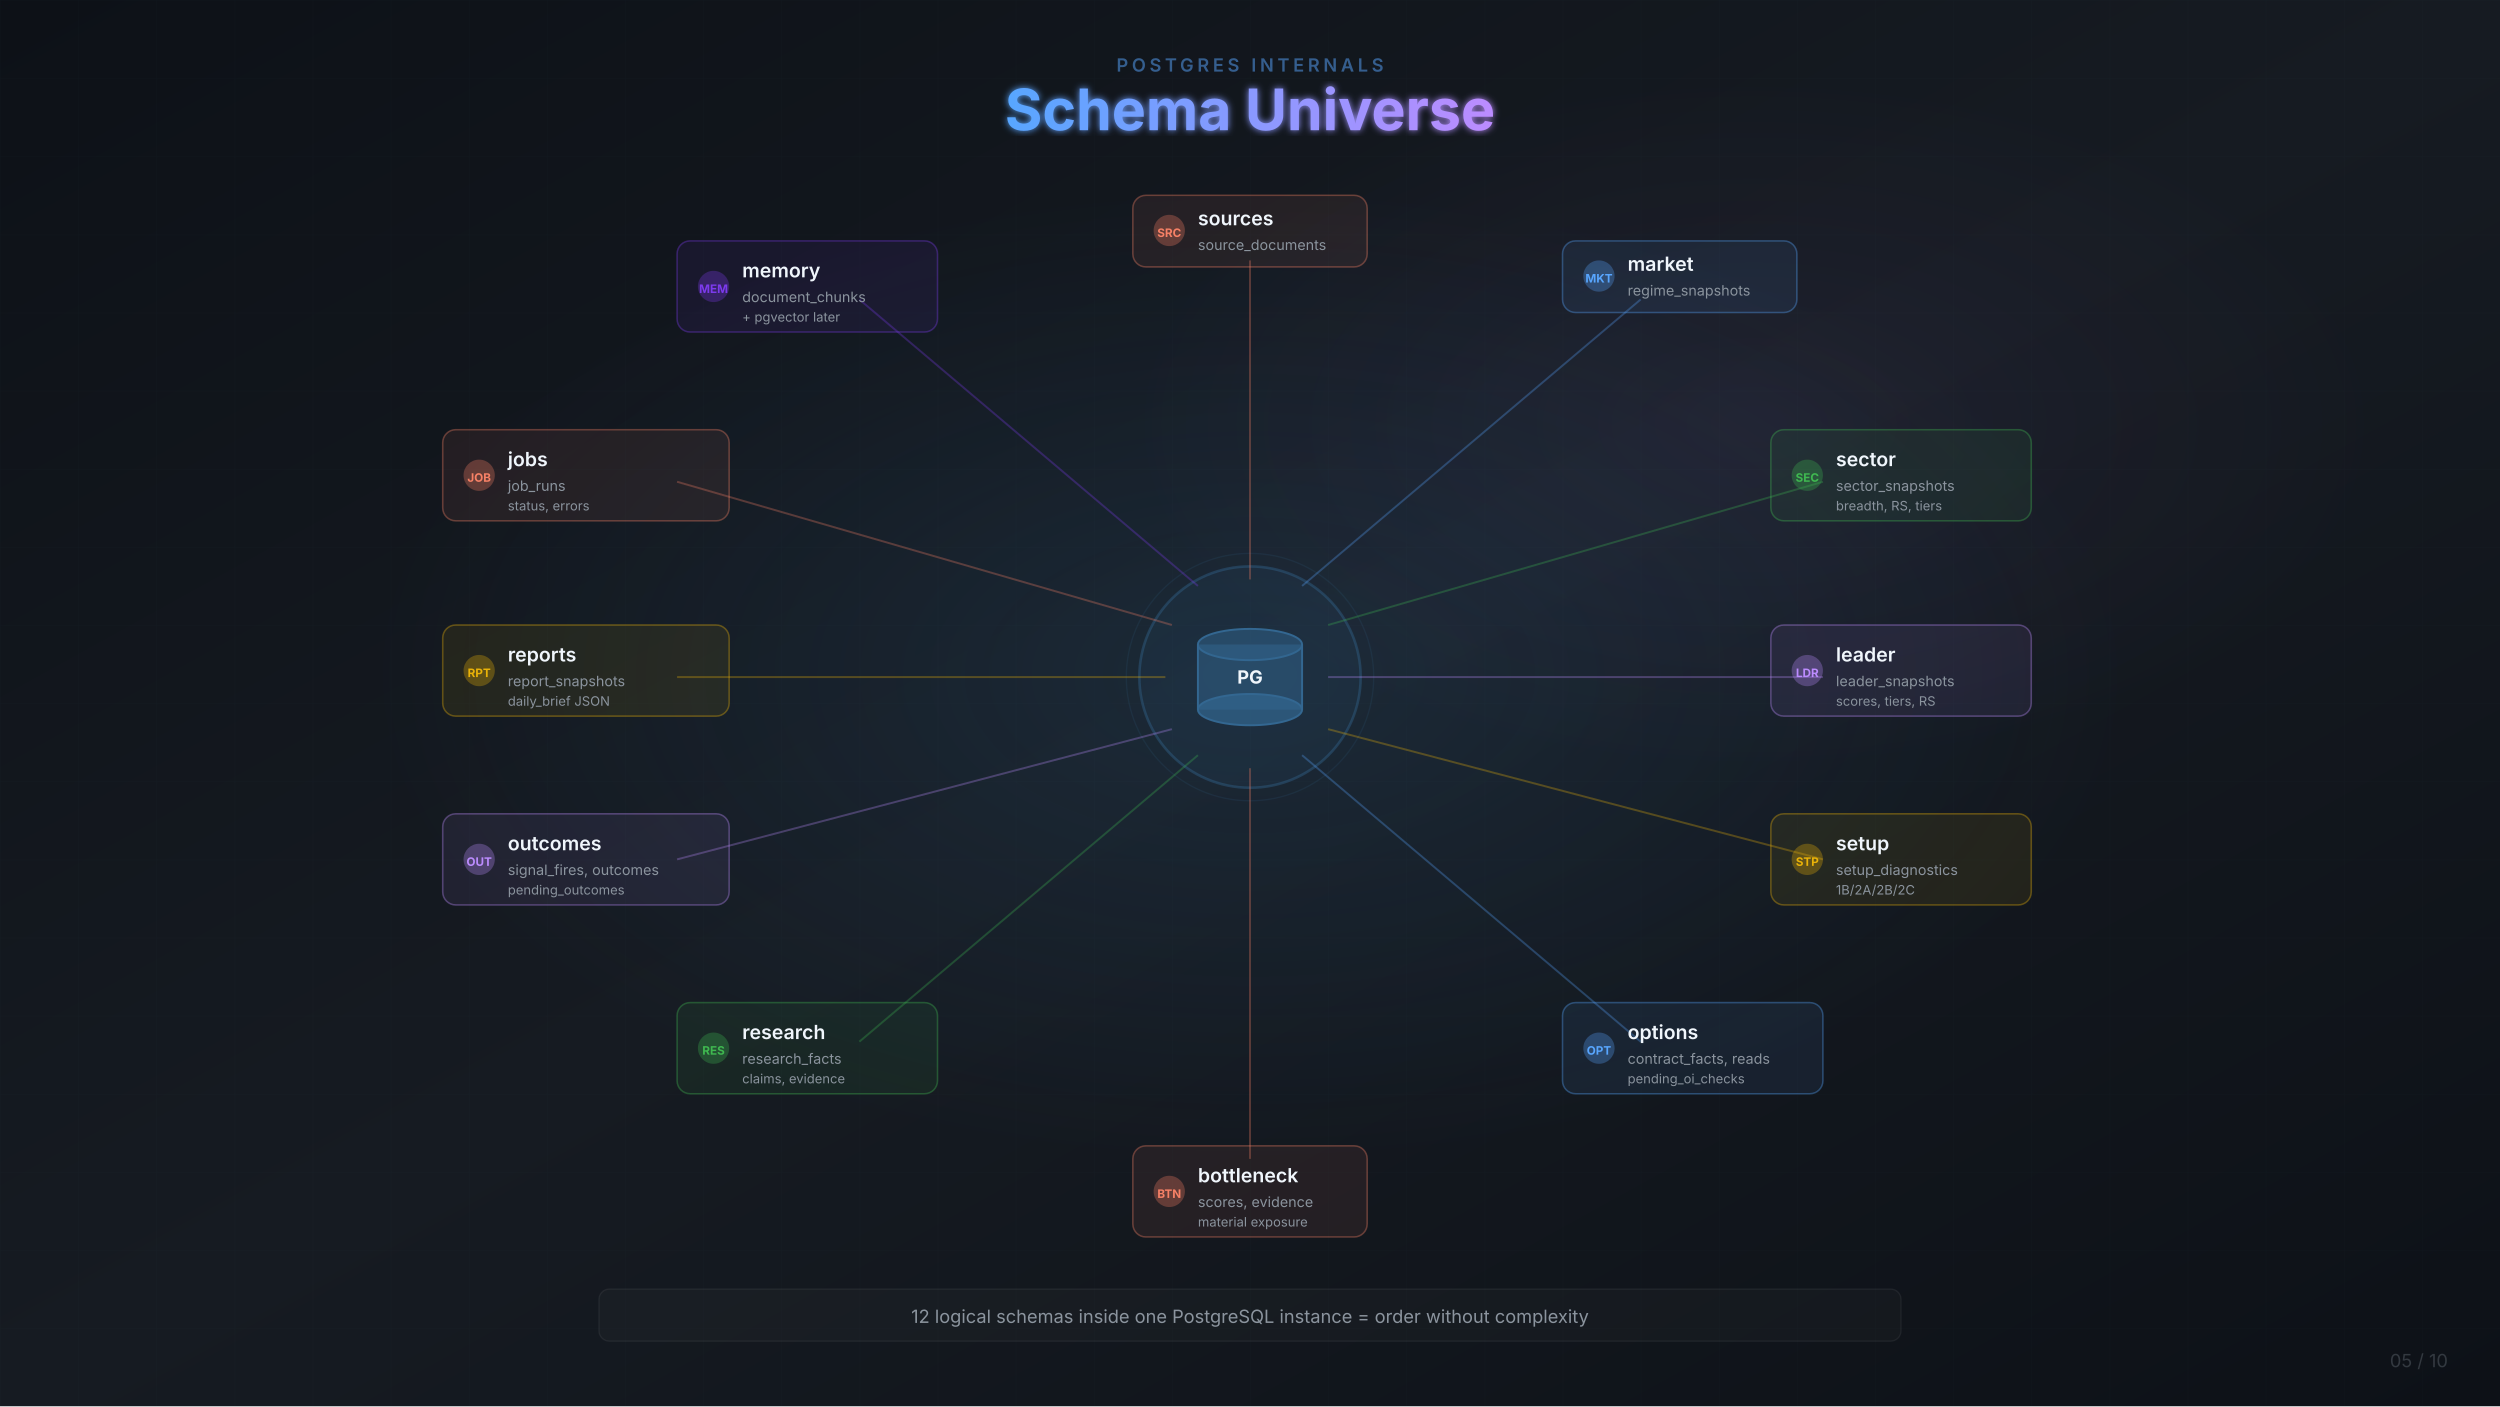
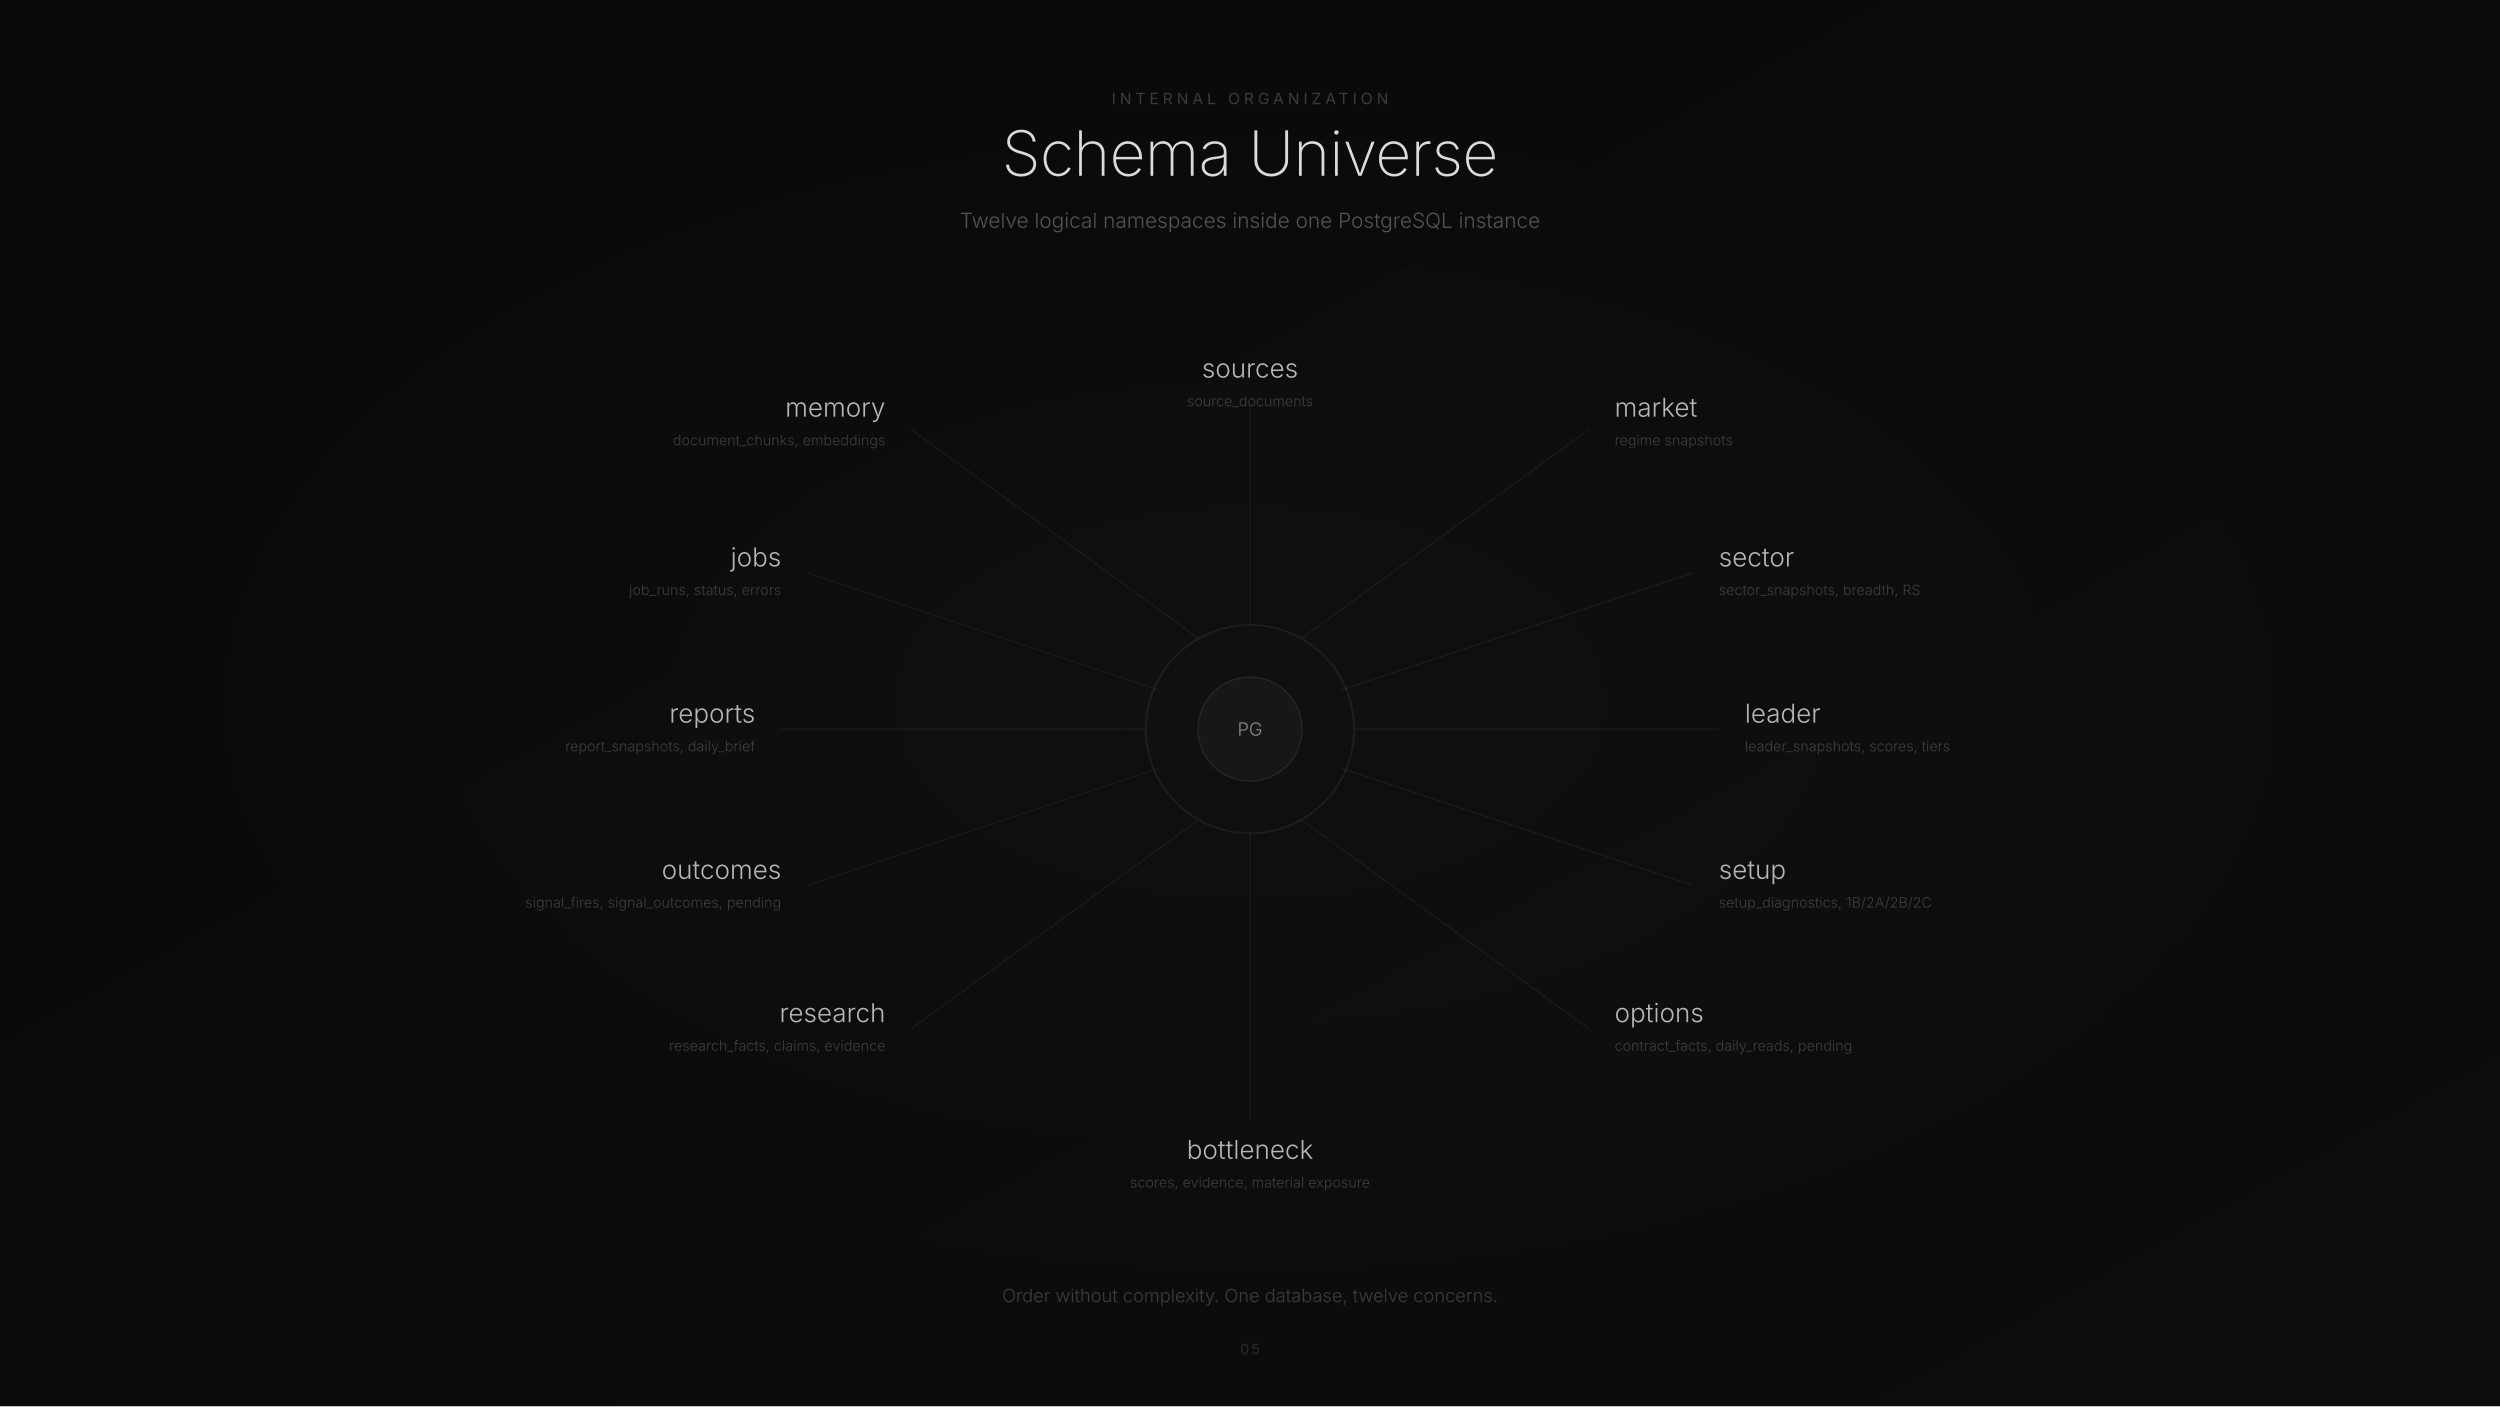
- <svg xmlns="http://www.w3.org/2000/svg" viewBox="0 0 1920 1080" width="1920" height="1080">
-   <style>
-     text { font-family: 'Inter', -apple-system, 'SF Pro Display', 'Segoe UI', sans-serif; }
-   </style>
+ <svg xmlns="http://www.w3.org/2000/svg" viewBox="0 0 1920 1080">
  <defs>
-     <linearGradient id="bg" x1="0%" y1="0%" x2="100%" y2="100%">
-       <stop offset="0%" stop-color="#0d1117" />
-       <stop offset="50%" stop-color="#161b22" />
-       <stop offset="100%" stop-color="#0d1117" />
+     <linearGradient id="bg05" x1="0%" y1="0%" x2="100%" y2="100%">
+       <stop offset="0%" stop-color="#08090a" />
+       <stop offset="100%" stop-color="#0c0d0f" />
    </linearGradient>
-     <radialGradient id="glow-center" cx="50%" cy="48%" r="35%">
-       <stop offset="0%" stop-color="rgba(51,103,145,0.2)" />
-       <stop offset="100%" stop-color="rgba(51,103,145,0)" />
+     <radialGradient id="atmo05" cx="50%" cy="50%" r="45%">
+       <stop offset="0%" stop-color="rgba(255,255,255,0.02)" />
+       <stop offset="100%" stop-color="rgba(255,255,255,0)" />
    </radialGradient>
-     <radialGradient id="glow-purple" cx="70%" cy="30%" r="25%">
-       <stop offset="0%" stop-color="rgba(188,140,255,0.06)" />
-       <stop offset="100%" stop-color="rgba(188,140,255,0)" />
-     </radialGradient>
-     <linearGradient id="title-grad" x1="0%" y1="0%" x2="100%" y2="0%">
-       <stop offset="0%" stop-color="#58a6ff" />
-       <stop offset="100%" stop-color="#bc8cff" />
-     </linearGradient>
-     <pattern id="grid" width="60" height="60" patternUnits="userSpaceOnUse">
-       <path d="M 60 0 L 0 0 0 60" fill="none" stroke="rgba(88,166,255,0.03)" stroke-width="0.5" />
-     </pattern>
-     <filter id="glow-filter">
-       <feGaussianBlur stdDeviation="3" result="blur" />
-       <feMerge>
-         <feMergeNode in="blur" />
-         <feMergeNode in="SourceGraphic" />
-       </feMerge>
+     <filter id="shadow05">
+       <feDropShadow dx="0" dy="8" stdDeviation="20" flood-color="rgba(0,0,0,0.4)" />
    </filter>
  </defs>
-   <rect width="1920" height="1080" fill="url(#bg)" />
-   <rect width="1920" height="1080" fill="url(#grid)" />
-   <rect width="1920" height="1080" fill="url(#glow-center)" />
-   <rect width="1920" height="1080" fill="url(#glow-purple)" />
-   <text x="960" y="55" text-anchor="middle" fill="rgba(88,166,255,0.5)" font-size="14" font-weight="600" letter-spacing="0.2em">POSTGRES INTERNALS</text>
-   <text x="960" y="100" text-anchor="middle" fill="url(#title-grad)" font-size="44" font-weight="700" filter="url(#glow-filter)">Schema Universe</text>
-   <g transform="translate(880, 440)">
-     <circle cx="80" cy="80" r="95" fill="none" stroke="rgba(51,103,145,0.15)" stroke-width="1" />
-     <circle cx="80" cy="80" r="85" fill="rgba(51,103,145,0.1)" stroke="rgba(51,103,145,0.4)" stroke-width="2" />
-     <ellipse cx="80" cy="55" rx="40" ry="12" fill="rgba(51,103,145,0.5)" stroke="#336791" stroke-width="1.5" />
-     <rect x="40" y="55" width="80" height="50" fill="rgba(51,103,145,0.5)" stroke="none" />
-     <line x1="40" y1="55" x2="40" y2="105" stroke="#336791" stroke-width="1.5" />
-     <line x1="120" y1="55" x2="120" y2="105" stroke="#336791" stroke-width="1.5" />
-     <ellipse cx="80" cy="105" rx="40" ry="12" fill="rgba(51,103,145,0.7)" stroke="#336791" stroke-width="1.5" />
-     <text x="80" y="85" text-anchor="middle" fill="#f0f6fc" font-size="14" font-weight="700">PG</text>
-   </g>
-   <g>
-     <line x1="960" y1="445" x2="960" y2="200" stroke="rgba(247,129,102,0.3)" stroke-width="1.5" />
-     <rect x="870" y="150" width="180" height="55" rx="10" fill="rgba(247,129,102,0.08)" stroke="rgba(247,129,102,0.35)" stroke-width="1.2" />
-     <circle cx="898" cy="177" r="12" fill="rgba(247,129,102,0.3)" />
-     <text x="898" y="182" text-anchor="middle" fill="#f78166" font-size="9" font-weight="700">SRC</text>
-     <text x="920" y="173" fill="#f0f6fc" font-size="15" font-weight="600">sources</text>
-     <text x="920" y="192" fill="#8b949e" font-size="11">source_documents</text>
-   </g>
-   <g>
-     <line x1="1000" y1="450" x2="1260" y2="230" stroke="rgba(88,166,255,0.3)" stroke-width="1.5" />
-     <rect x="1200" y="185" width="180" height="55" rx="10" fill="rgba(88,166,255,0.08)" stroke="rgba(88,166,255,0.35)" stroke-width="1.2" />
-     <circle cx="1228" cy="212" r="12" fill="rgba(88,166,255,0.3)" />
-     <text x="1228" y="217" text-anchor="middle" fill="#58a6ff" font-size="9" font-weight="700">MKT</text>
-     <text x="1250" y="208" fill="#f0f6fc" font-size="15" font-weight="600">market</text>
-     <text x="1250" y="227" fill="#8b949e" font-size="11">regime_snapshots</text>
-   </g>
-   <g>
-     <line x1="1020" y1="480" x2="1400" y2="370" stroke="rgba(63,185,80,0.3)" stroke-width="1.5" />
-     <rect x="1360" y="330" width="200" height="70" rx="10" fill="rgba(63,185,80,0.08)" stroke="rgba(63,185,80,0.35)" stroke-width="1.2" />
-     <circle cx="1388" cy="365" r="12" fill="rgba(63,185,80,0.3)" />
-     <text x="1388" y="370" text-anchor="middle" fill="#3fb950" font-size="9" font-weight="700">SEC</text>
-     <text x="1410" y="358" fill="#f0f6fc" font-size="15" font-weight="600">sector</text>
-     <text x="1410" y="377" fill="#8b949e" font-size="11">sector_snapshots</text>
-     <text x="1410" y="392" fill="#8b949e" font-size="10">breadth, RS, tiers</text>
-   </g>
-   <g>
-     <line x1="1020" y1="520" x2="1400" y2="520" stroke="rgba(188,140,255,0.3)" stroke-width="1.5" />
-     <rect x="1360" y="480" width="200" height="70" rx="10" fill="rgba(188,140,255,0.08)" stroke="rgba(188,140,255,0.35)" stroke-width="1.2" />
-     <circle cx="1388" cy="515" r="12" fill="rgba(188,140,255,0.3)" />
-     <text x="1388" y="520" text-anchor="middle" fill="#bc8cff" font-size="9" font-weight="700">LDR</text>
-     <text x="1410" y="508" fill="#f0f6fc" font-size="15" font-weight="600">leader</text>
-     <text x="1410" y="527" fill="#8b949e" font-size="11">leader_snapshots</text>
-     <text x="1410" y="542" fill="#8b949e" font-size="10">scores, tiers, RS</text>
-   </g>
-   <g>
-     <line x1="1020" y1="560" x2="1400" y2="660" stroke="rgba(234,179,8,0.3)" stroke-width="1.5" />
-     <rect x="1360" y="625" width="200" height="70" rx="10" fill="rgba(234,179,8,0.08)" stroke="rgba(234,179,8,0.35)" stroke-width="1.2" />
-     <circle cx="1388" cy="660" r="12" fill="rgba(234,179,8,0.3)" />
-     <text x="1388" y="665" text-anchor="middle" fill="#eab308" font-size="9" font-weight="700">STP</text>
-     <text x="1410" y="653" fill="#f0f6fc" font-size="15" font-weight="600">setup</text>
-     <text x="1410" y="672" fill="#8b949e" font-size="11">setup_diagnostics</text>
-     <text x="1410" y="687" fill="#8b949e" font-size="10">1B/2A/2B/2C</text>
-   </g>
-   <g>
-     <line x1="1000" y1="580" x2="1260" y2="800" stroke="rgba(88,166,255,0.3)" stroke-width="1.5" />
-     <rect x="1200" y="770" width="200" height="70" rx="10" fill="rgba(88,166,255,0.08)" stroke="rgba(88,166,255,0.35)" stroke-width="1.2" />
-     <circle cx="1228" cy="805" r="12" fill="rgba(88,166,255,0.3)" />
-     <text x="1228" y="810" text-anchor="middle" fill="#58a6ff" font-size="9" font-weight="700">OPT</text>
-     <text x="1250" y="798" fill="#f0f6fc" font-size="15" font-weight="600">options</text>
-     <text x="1250" y="817" fill="#8b949e" font-size="11">contract_facts, reads</text>
-     <text x="1250" y="832" fill="#8b949e" font-size="10">pending_oi_checks</text>
-   </g>
-   <g>
-     <line x1="960" y1="590" x2="960" y2="890" stroke="rgba(247,129,102,0.3)" stroke-width="1.5" />
-     <rect x="870" y="880" width="180" height="70" rx="10" fill="rgba(247,129,102,0.08)" stroke="rgba(247,129,102,0.35)" stroke-width="1.2" />
-     <circle cx="898" cy="915" r="12" fill="rgba(247,129,102,0.3)" />
-     <text x="898" y="920" text-anchor="middle" fill="#f78166" font-size="9" font-weight="700">BTN</text>
-     <text x="920" y="908" fill="#f0f6fc" font-size="15" font-weight="600">bottleneck</text>
-     <text x="920" y="927" fill="#8b949e" font-size="11">scores, evidence</text>
-     <text x="920" y="942" fill="#8b949e" font-size="10">material exposure</text>
-   </g>
-   <g>
-     <line x1="920" y1="580" x2="660" y2="800" stroke="rgba(63,185,80,0.3)" stroke-width="1.5" />
-     <rect x="520" y="770" width="200" height="70" rx="10" fill="rgba(63,185,80,0.08)" stroke="rgba(63,185,80,0.35)" stroke-width="1.2" />
-     <circle cx="548" cy="805" r="12" fill="rgba(63,185,80,0.3)" />
-     <text x="548" y="810" text-anchor="middle" fill="#3fb950" font-size="9" font-weight="700">RES</text>
-     <text x="570" y="798" fill="#f0f6fc" font-size="15" font-weight="600">research</text>
-     <text x="570" y="817" fill="#8b949e" font-size="11">research_facts</text>
-     <text x="570" y="832" fill="#8b949e" font-size="10">claims, evidence</text>
-   </g>
-   <g>
-     <line x1="900" y1="560" x2="520" y2="660" stroke="rgba(188,140,255,0.3)" stroke-width="1.5" />
-     <rect x="340" y="625" width="220" height="70" rx="10" fill="rgba(188,140,255,0.08)" stroke="rgba(188,140,255,0.35)" stroke-width="1.2" />
-     <circle cx="368" cy="660" r="12" fill="rgba(188,140,255,0.3)" />
-     <text x="368" y="665" text-anchor="middle" fill="#bc8cff" font-size="9" font-weight="700">OUT</text>
-     <text x="390" y="653" fill="#f0f6fc" font-size="15" font-weight="600">outcomes</text>
-     <text x="390" y="672" fill="#8b949e" font-size="11">signal_fires, outcomes</text>
-     <text x="390" y="687" fill="#8b949e" font-size="10">pending_outcomes</text>
-   </g>
-   <g>
-     <line x1="895" y1="520" x2="520" y2="520" stroke="rgba(234,179,8,0.3)" stroke-width="1.5" />
-     <rect x="340" y="480" width="220" height="70" rx="10" fill="rgba(234,179,8,0.08)" stroke="rgba(234,179,8,0.35)" stroke-width="1.2" />
-     <circle cx="368" cy="515" r="12" fill="rgba(234,179,8,0.3)" />
-     <text x="368" y="520" text-anchor="middle" fill="#eab308" font-size="9" font-weight="700">RPT</text>
-     <text x="390" y="508" fill="#f0f6fc" font-size="15" font-weight="600">reports</text>
-     <text x="390" y="527" fill="#8b949e" font-size="11">report_snapshots</text>
-     <text x="390" y="542" fill="#8b949e" font-size="10">daily_brief JSON</text>
-   </g>
-   <g>
-     <line x1="900" y1="480" x2="520" y2="370" stroke="rgba(247,129,102,0.3)" stroke-width="1.5" />
-     <rect x="340" y="330" width="220" height="70" rx="10" fill="rgba(247,129,102,0.08)" stroke="rgba(247,129,102,0.35)" stroke-width="1.2" />
-     <circle cx="368" cy="365" r="12" fill="rgba(247,129,102,0.3)" />
-     <text x="368" y="370" text-anchor="middle" fill="#f78166" font-size="9" font-weight="700">JOB</text>
-     <text x="390" y="358" fill="#f0f6fc" font-size="15" font-weight="600">jobs</text>
-     <text x="390" y="377" fill="#8b949e" font-size="11">job_runs</text>
-     <text x="390" y="392" fill="#8b949e" font-size="10">status, errors</text>
-   </g>
-   <g>
-     <line x1="920" y1="450" x2="660" y2="230" stroke="rgba(124,58,237,0.3)" stroke-width="1.5" />
-     <rect x="520" y="185" width="200" height="70" rx="10" fill="rgba(124,58,237,0.08)" stroke="rgba(124,58,237,0.35)" stroke-width="1.2" />
-     <circle cx="548" cy="220" r="12" fill="rgba(124,58,237,0.3)" />
-     <text x="548" y="225" text-anchor="middle" fill="#7c3aed" font-size="9" font-weight="700">MEM</text>
-     <text x="570" y="213" fill="#f0f6fc" font-size="15" font-weight="600">memory</text>
-     <text x="570" y="232" fill="#8b949e" font-size="11">document_chunks</text>
-     <text x="570" y="247" fill="#8b949e" font-size="10">+ pgvector later</text>
-   </g>
-   <g transform="translate(460, 990)">
-     <rect width="1000" height="40" rx="8" fill="rgba(255,255,255,0.02)" stroke="rgba(255,255,255,0.06)" stroke-width="1" />
-     <text x="500" y="26" text-anchor="middle" fill="#8b949e" font-size="14" font-weight="400">12 logical schemas inside one PostgreSQL instance  =  order without complexity</text>
-   </g>
-   <text x="1880" y="1050" text-anchor="end" fill="rgba(139,148,158,0.3)" font-size="14" font-weight="400">05 / 10</text>
+   <rect width="1920" height="1080" fill="url(#bg05)" />
+   <rect width="1920" height="1080" fill="url(#atmo05)" />
+   <text x="960" y="80" text-anchor="middle" font-family="'SF Pro Display','Inter',-apple-system,sans-serif" font-size="12" font-weight="400" fill="rgba(255,255,255,0.2)" letter-spacing="0.25em">INTERNAL ORGANIZATION</text>
+   <text x="960" y="135" text-anchor="middle" font-family="'SF Pro Display','Inter',-apple-system,sans-serif" font-size="48" font-weight="200" fill="rgba(255,255,255,0.85)" letter-spacing="-0.01em">Schema Universe</text>
+   <text x="960" y="175" text-anchor="middle" font-family="'SF Pro Display','Inter',-apple-system,sans-serif" font-size="16" font-weight="300" fill="rgba(255,255,255,0.3)">Twelve logical namespaces inside one PostgreSQL instance</text>
+   <circle cx="960" cy="560" r="80" fill="none" stroke="rgba(255,255,255,0.06)" stroke-width="1.5" />
+   <circle cx="960" cy="560" r="40" fill="rgba(255,255,255,0.03)" stroke="rgba(255,255,255,0.08)" stroke-width="1" />
+   <text x="960" y="565" text-anchor="middle" font-family="'SF Pro Display','Inter',-apple-system,sans-serif" font-size="14" font-weight="300" fill="rgba(255,255,255,0.5)">PG</text>
+   <line x1="960" y1="480" x2="960" y2="310" stroke="rgba(255,255,255,0.05)" stroke-width="1" />
+   <text x="960" y="290" text-anchor="middle" font-family="'SF Pro Display','Inter',-apple-system,sans-serif" font-size="20" font-weight="300" fill="rgba(255,255,255,0.7)">sources</text>
+   <text x="960" y="312" text-anchor="middle" font-family="'SF Pro Display','Inter',-apple-system,sans-serif" font-size="11" font-weight="300" fill="rgba(255,255,255,0.2)">source_documents</text>
+   <line x1="1000" y1="490" x2="1220" y2="330" stroke="rgba(255,255,255,0.05)" stroke-width="1" />
+   <text x="1240" y="320" text-anchor="start" font-family="'SF Pro Display','Inter',-apple-system,sans-serif" font-size="20" font-weight="300" fill="rgba(255,255,255,0.7)">market</text>
+   <text x="1240" y="342" text-anchor="start" font-family="'SF Pro Display','Inter',-apple-system,sans-serif" font-size="11" font-weight="300" fill="rgba(255,255,255,0.2)">regime snapshots</text>
+   <line x1="1030" y1="530" x2="1300" y2="440" stroke="rgba(255,255,255,0.05)" stroke-width="1" />
+   <text x="1320" y="435" text-anchor="start" font-family="'SF Pro Display','Inter',-apple-system,sans-serif" font-size="20" font-weight="300" fill="rgba(255,255,255,0.7)">sector</text>
+   <text x="1320" y="457" text-anchor="start" font-family="'SF Pro Display','Inter',-apple-system,sans-serif" font-size="11" font-weight="300" fill="rgba(255,255,255,0.2)">sector_snapshots, breadth, RS</text>
+   <line x1="1040" y1="560" x2="1320" y2="560" stroke="rgba(255,255,255,0.05)" stroke-width="1" />
+   <text x="1340" y="555" text-anchor="start" font-family="'SF Pro Display','Inter',-apple-system,sans-serif" font-size="20" font-weight="300" fill="rgba(255,255,255,0.7)">leader</text>
+   <text x="1340" y="577" text-anchor="start" font-family="'SF Pro Display','Inter',-apple-system,sans-serif" font-size="11" font-weight="300" fill="rgba(255,255,255,0.2)">leader_snapshots, scores, tiers</text>
+   <line x1="1030" y1="590" x2="1300" y2="680" stroke="rgba(255,255,255,0.05)" stroke-width="1" />
+   <text x="1320" y="675" text-anchor="start" font-family="'SF Pro Display','Inter',-apple-system,sans-serif" font-size="20" font-weight="300" fill="rgba(255,255,255,0.7)">setup</text>
+   <text x="1320" y="697" text-anchor="start" font-family="'SF Pro Display','Inter',-apple-system,sans-serif" font-size="11" font-weight="300" fill="rgba(255,255,255,0.2)">setup_diagnostics, 1B/2A/2B/2C</text>
+   <line x1="1000" y1="630" x2="1220" y2="790" stroke="rgba(255,255,255,0.05)" stroke-width="1" />
+   <text x="1240" y="785" text-anchor="start" font-family="'SF Pro Display','Inter',-apple-system,sans-serif" font-size="20" font-weight="300" fill="rgba(255,255,255,0.7)">options</text>
+   <text x="1240" y="807" text-anchor="start" font-family="'SF Pro Display','Inter',-apple-system,sans-serif" font-size="11" font-weight="300" fill="rgba(255,255,255,0.2)">contract_facts, daily_reads, pending</text>
+   <line x1="960" y1="640" x2="960" y2="860" stroke="rgba(255,255,255,0.05)" stroke-width="1" />
+   <text x="960" y="890" text-anchor="middle" font-family="'SF Pro Display','Inter',-apple-system,sans-serif" font-size="20" font-weight="300" fill="rgba(255,255,255,0.7)">bottleneck</text>
+   <text x="960" y="912" text-anchor="middle" font-family="'SF Pro Display','Inter',-apple-system,sans-serif" font-size="11" font-weight="300" fill="rgba(255,255,255,0.2)">scores, evidence, material exposure</text>
+   <line x1="920" y1="630" x2="700" y2="790" stroke="rgba(255,255,255,0.05)" stroke-width="1" />
+   <text x="680" y="785" text-anchor="end" font-family="'SF Pro Display','Inter',-apple-system,sans-serif" font-size="20" font-weight="300" fill="rgba(255,255,255,0.7)">research</text>
+   <text x="680" y="807" text-anchor="end" font-family="'SF Pro Display','Inter',-apple-system,sans-serif" font-size="11" font-weight="300" fill="rgba(255,255,255,0.2)">research_facts, claims, evidence</text>
+   <line x1="890" y1="590" x2="620" y2="680" stroke="rgba(255,255,255,0.05)" stroke-width="1" />
+   <text x="600" y="675" text-anchor="end" font-family="'SF Pro Display','Inter',-apple-system,sans-serif" font-size="20" font-weight="300" fill="rgba(255,255,255,0.7)">outcomes</text>
+   <text x="600" y="697" text-anchor="end" font-family="'SF Pro Display','Inter',-apple-system,sans-serif" font-size="11" font-weight="300" fill="rgba(255,255,255,0.2)">signal_fires, signal_outcomes, pending</text>
+   <line x1="880" y1="560" x2="600" y2="560" stroke="rgba(255,255,255,0.05)" stroke-width="1" />
+   <text x="580" y="555" text-anchor="end" font-family="'SF Pro Display','Inter',-apple-system,sans-serif" font-size="20" font-weight="300" fill="rgba(255,255,255,0.7)">reports</text>
+   <text x="580" y="577" text-anchor="end" font-family="'SF Pro Display','Inter',-apple-system,sans-serif" font-size="11" font-weight="300" fill="rgba(255,255,255,0.2)">report_snapshots, daily_brief</text>
+   <line x1="890" y1="530" x2="620" y2="440" stroke="rgba(255,255,255,0.05)" stroke-width="1" />
+   <text x="600" y="435" text-anchor="end" font-family="'SF Pro Display','Inter',-apple-system,sans-serif" font-size="20" font-weight="300" fill="rgba(255,255,255,0.7)">jobs</text>
+   <text x="600" y="457" text-anchor="end" font-family="'SF Pro Display','Inter',-apple-system,sans-serif" font-size="11" font-weight="300" fill="rgba(255,255,255,0.2)">job_runs, status, errors</text>
+   <line x1="920" y1="490" x2="700" y2="330" stroke="rgba(255,255,255,0.05)" stroke-width="1" />
+   <text x="680" y="320" text-anchor="end" font-family="'SF Pro Display','Inter',-apple-system,sans-serif" font-size="20" font-weight="300" fill="rgba(255,255,255,0.7)">memory</text>
+   <text x="680" y="342" text-anchor="end" font-family="'SF Pro Display','Inter',-apple-system,sans-serif" font-size="11" font-weight="300" fill="rgba(255,255,255,0.2)">document_chunks, embeddings</text>
+   <text x="960" y="1000" text-anchor="middle" font-family="'SF Pro Display','Inter',-apple-system,sans-serif" font-size="14" font-weight="300" fill="rgba(255,255,255,0.2)">Order without complexity. One database, twelve concerns.</text>
+   <text x="960" y="1040" text-anchor="middle" font-family="'SF Pro Display','Inter',-apple-system,sans-serif" font-size="11" font-weight="400" fill="rgba(255,255,255,0.12)" letter-spacing="0.15em">05</text>
</svg>
